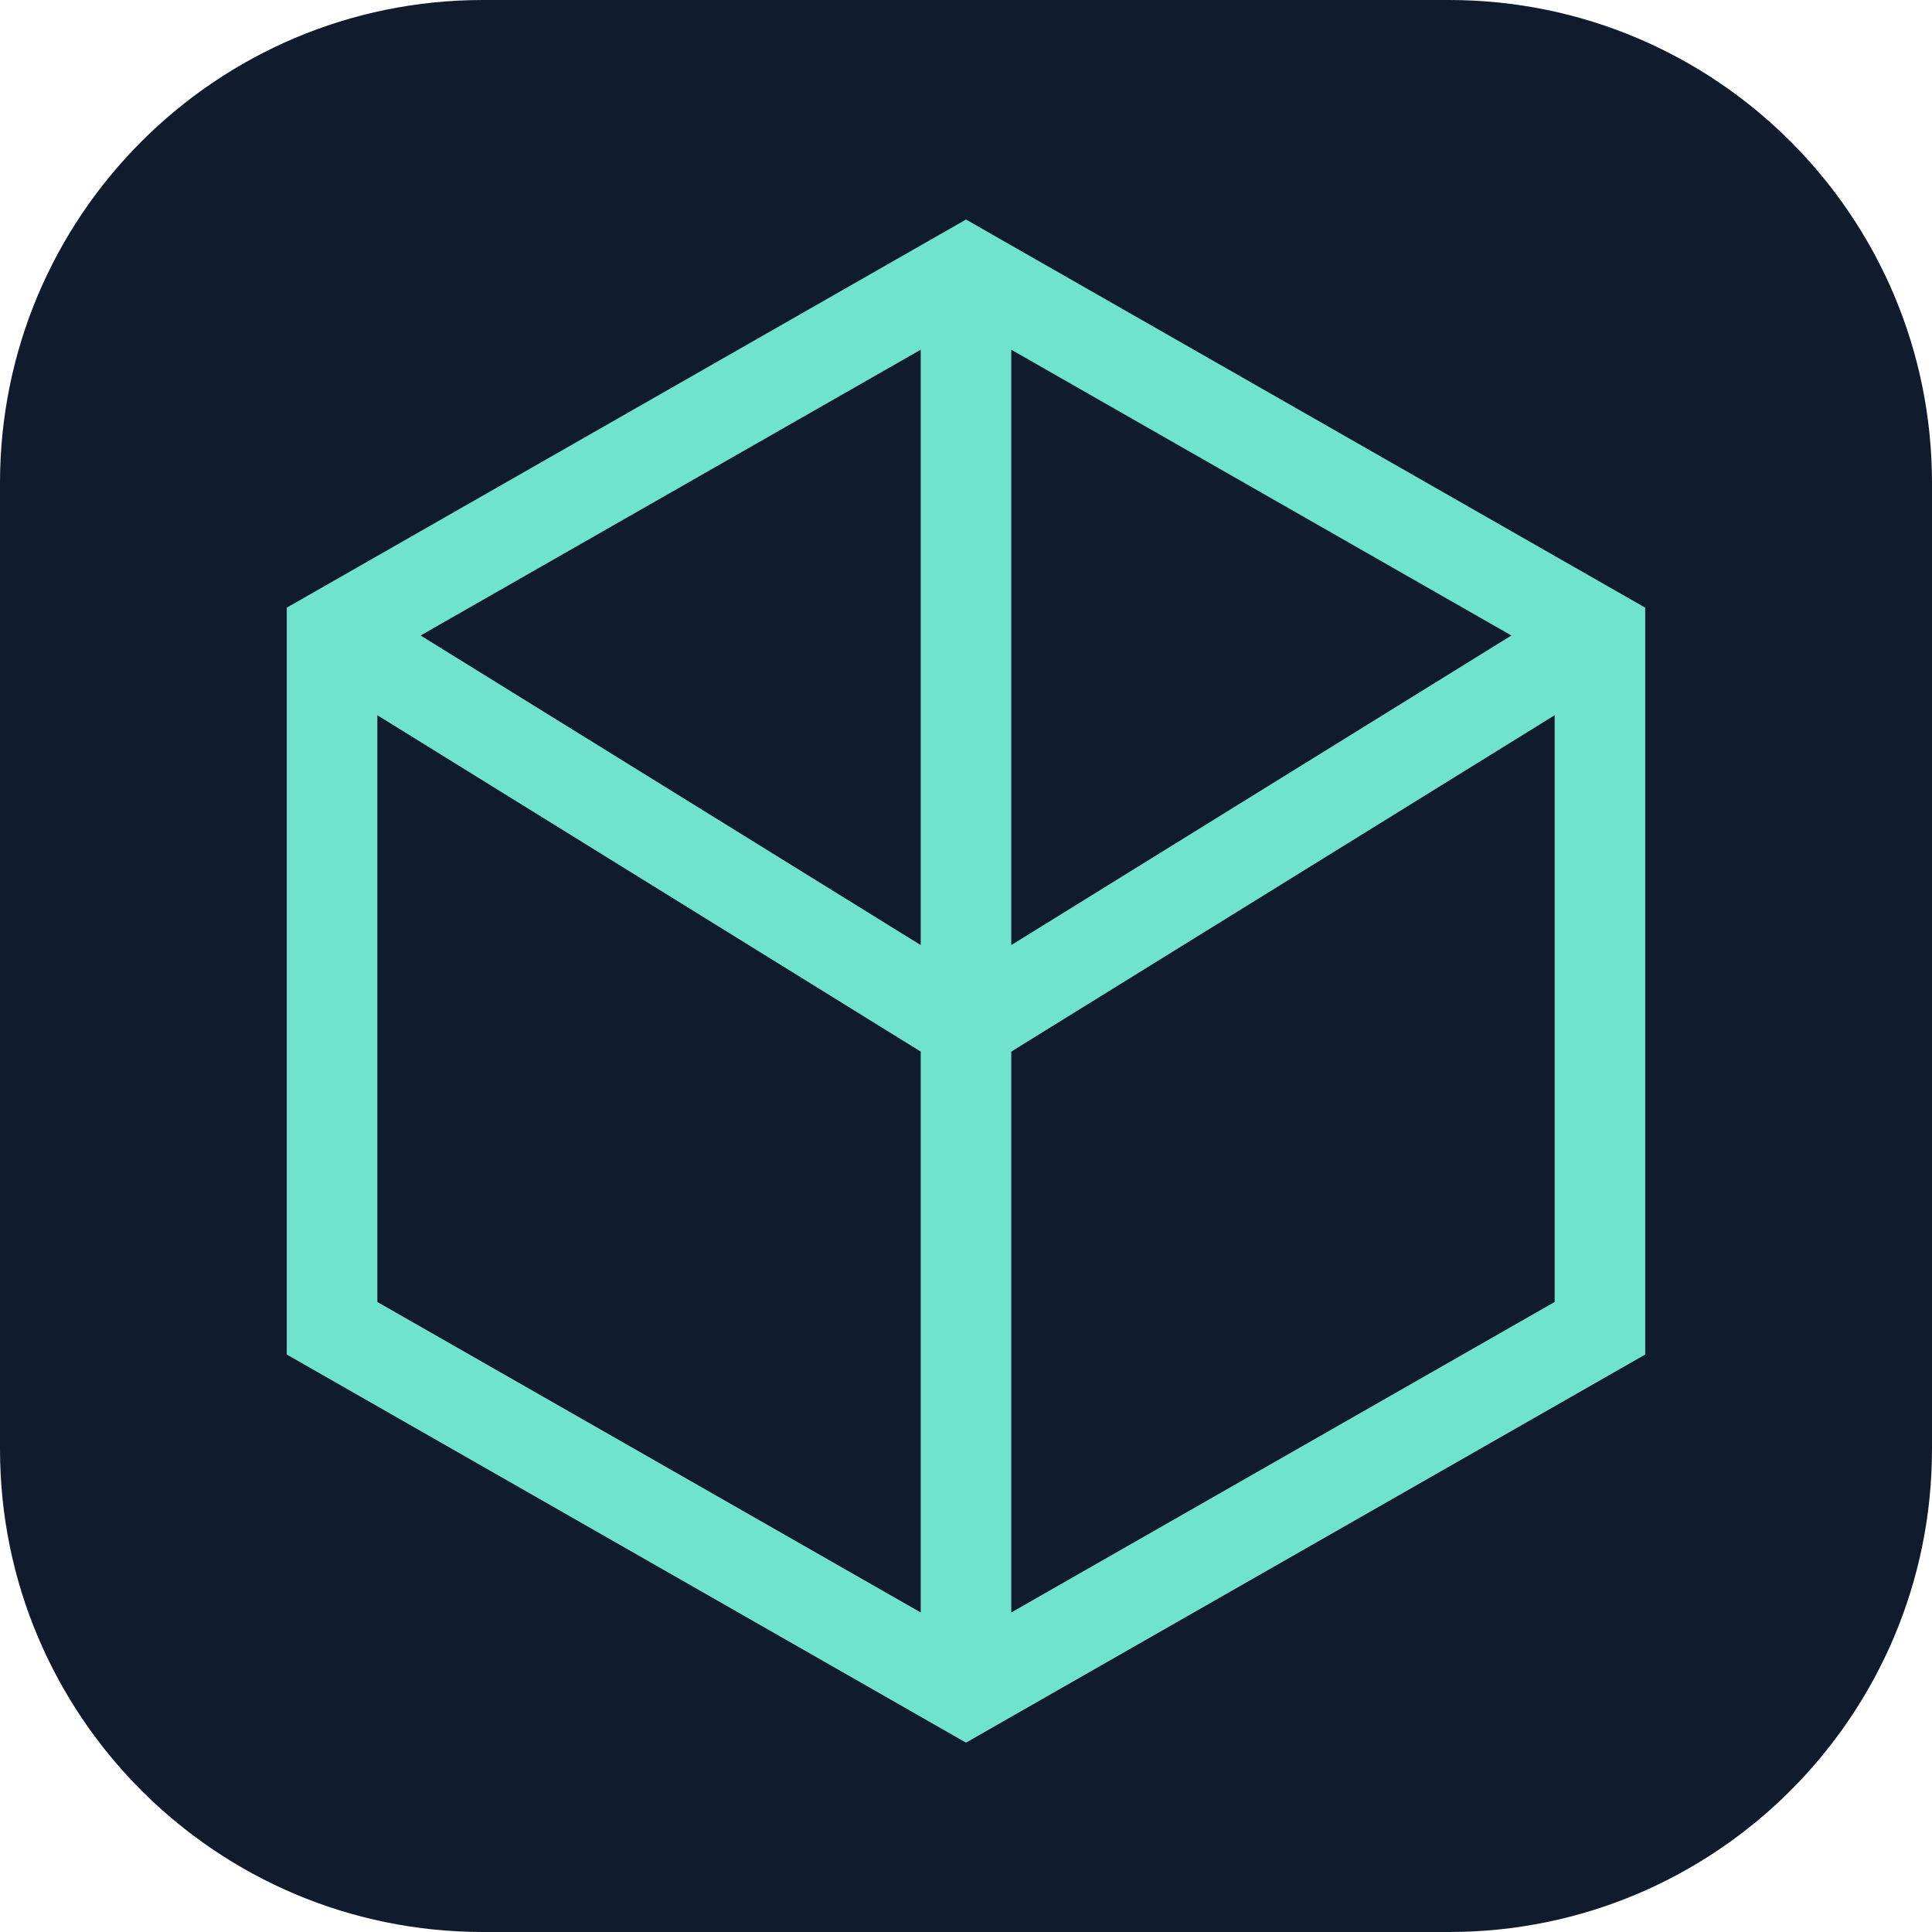
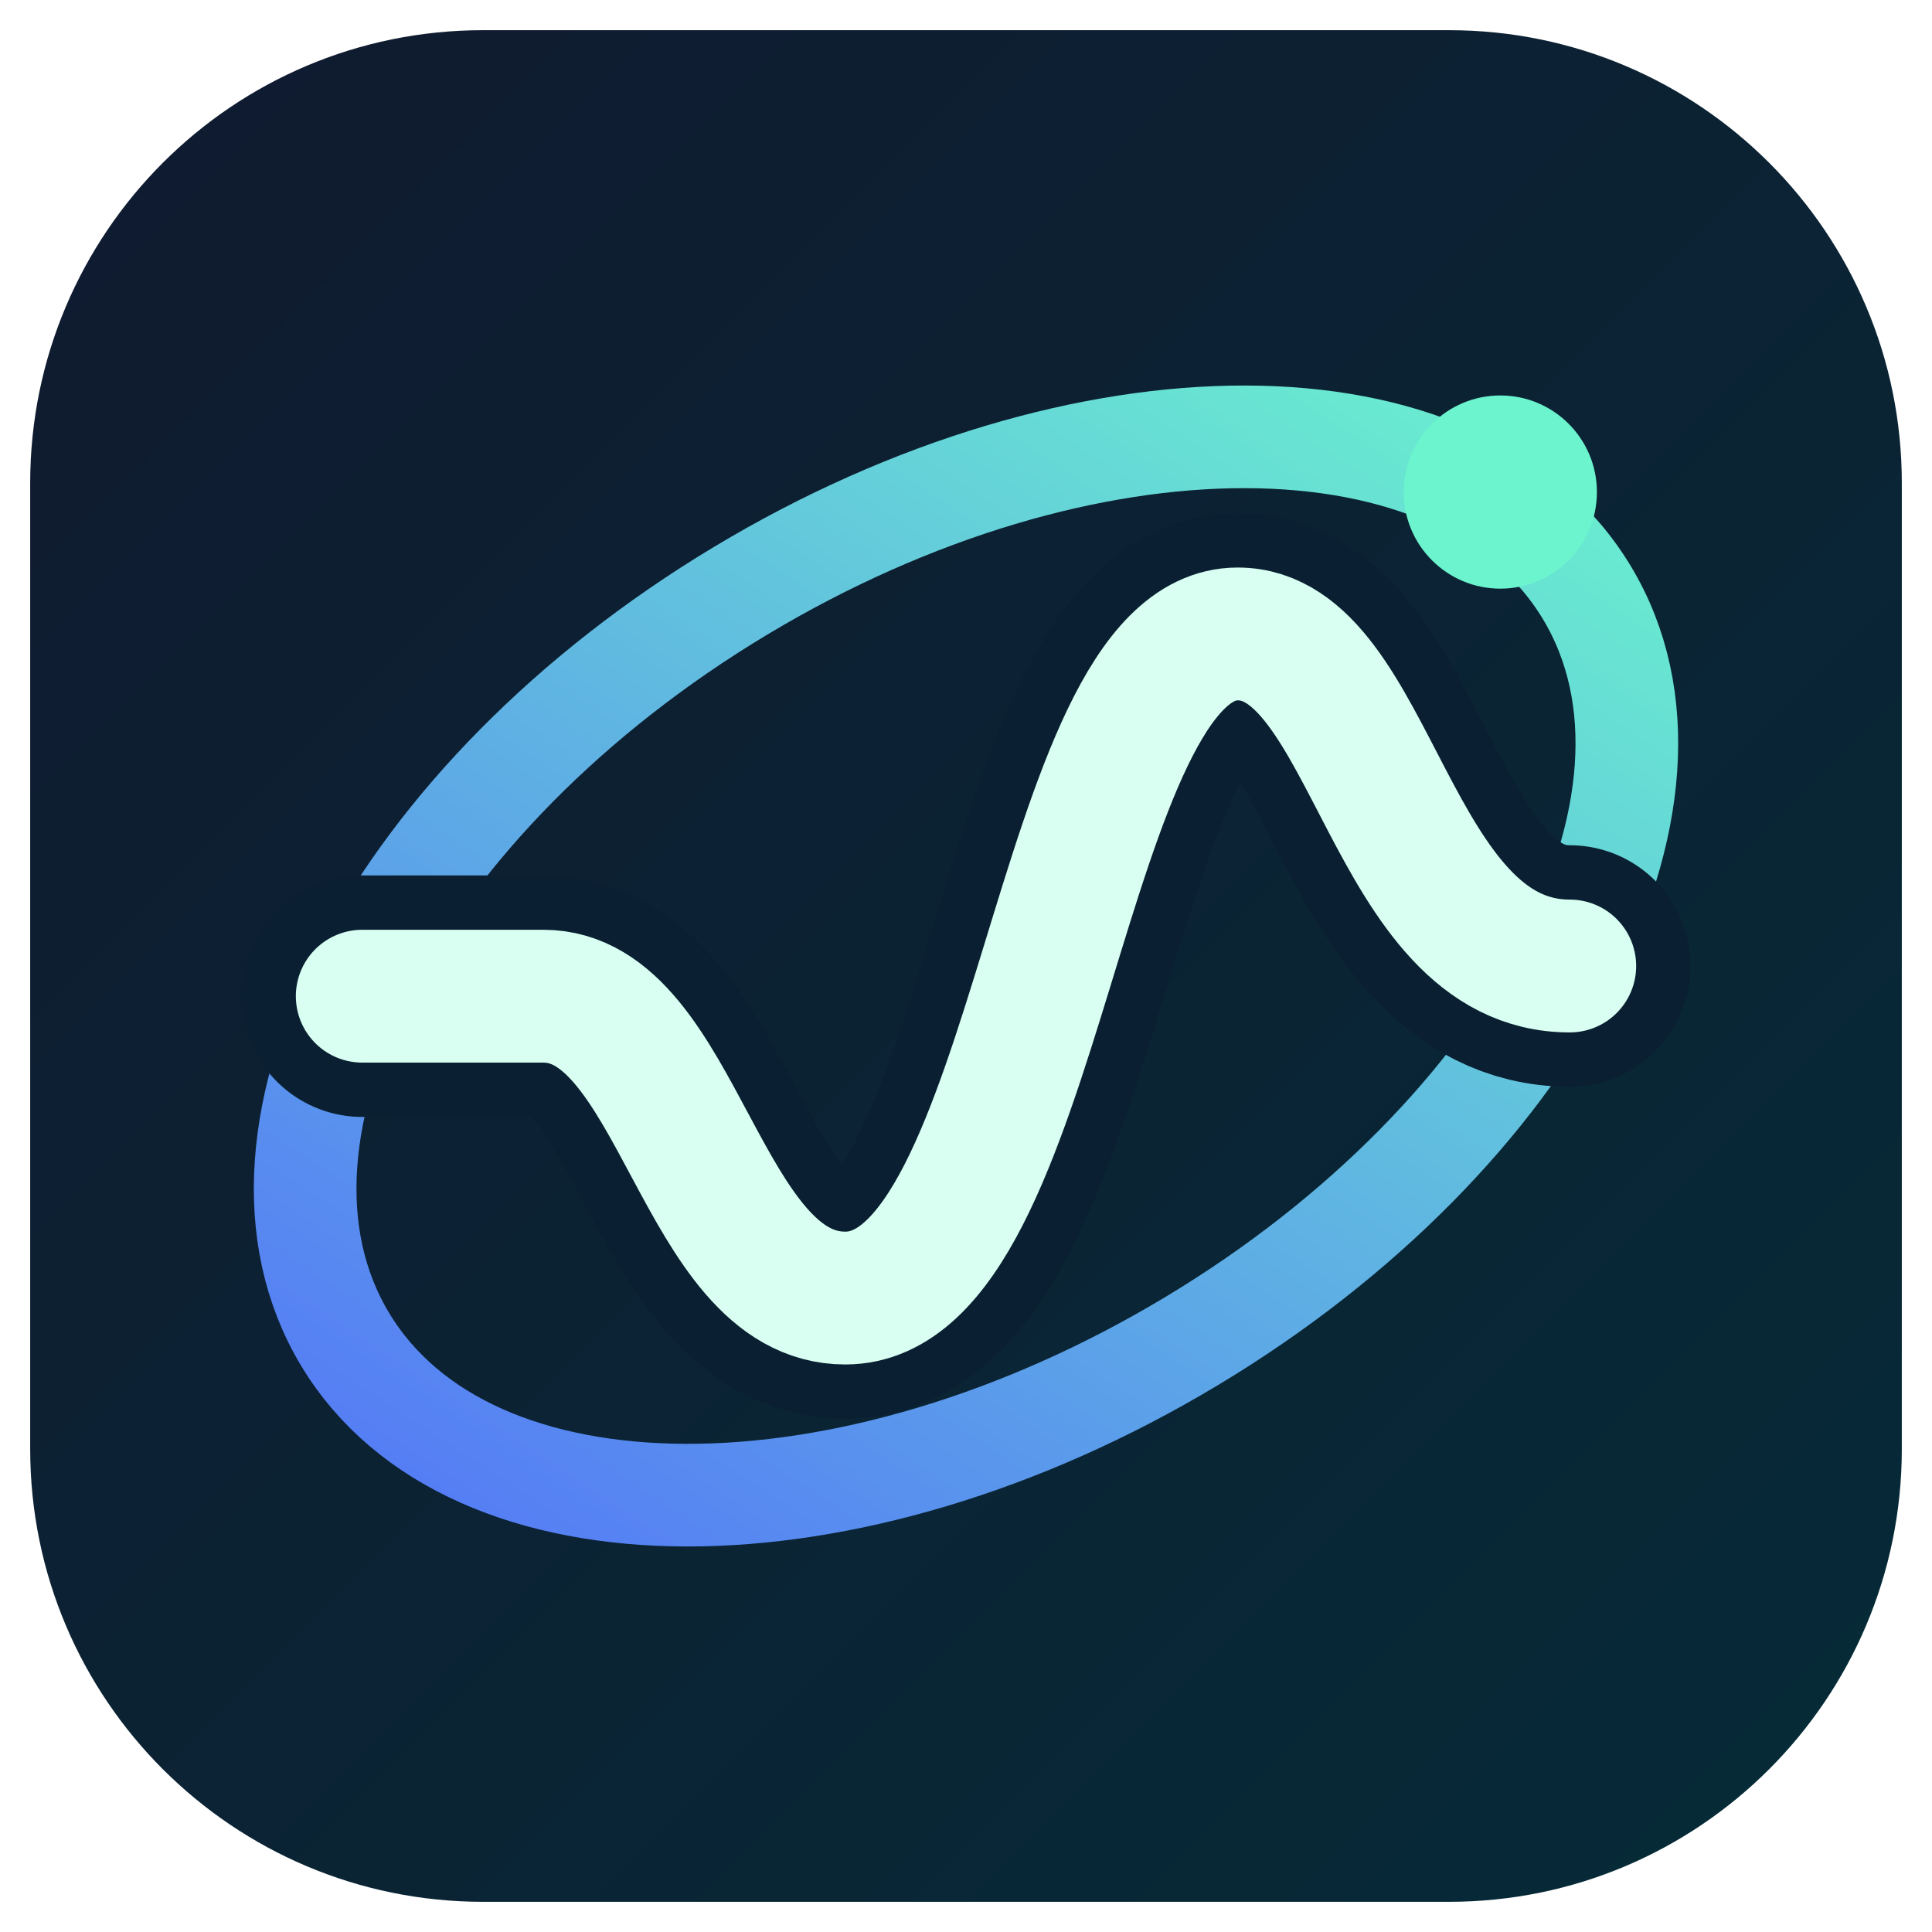
- <svg xmlns="http://www.w3.org/2000/svg" viewBox="0 0 64 64">
-   <rect width="64" height="64" rx="16" fill="#111b2e" />
-   <path d="m32 9 21 12v23L32 56 11 44V21Zm0 0v25m21-13L32 34 11 21m21 13v22" fill="none" stroke="#70e3ce" stroke-width="3" />
+ <svg xmlns="http://www.w3.org/2000/svg" viewBox="0 0 64 64" role="img" aria-label="Vibe Physics AI">
+   <defs>
+     <linearGradient id="tile" x2="1" y2="1" gradientUnits="objectBoundingBox">
+       <stop stop-color="#101a2f" />
+       <stop offset="1" stop-color="#062b38" />
+     </linearGradient>
+     <linearGradient id="orbit" x1="9" y1="42" x2="57" y2="19" gradientUnits="userSpaceOnUse">
+       <stop stop-color="#557cf5" />
+       <stop offset="1" stop-color="#6bf4cd" />
+     </linearGradient>
+   </defs>
+   <rect x="1" y="1" width="62" height="62" rx="15" fill="url(#tile)" />
+   <ellipse cx="32" cy="32" rx="24" ry="14.5" transform="rotate(-31 32 32)" fill="none" stroke="url(#orbit)" stroke-width="3.4" />
+   <path d="M12 33h6c4.5 0 5.2 10 10 10 6.5 0 7-22 13-22 4.5 0 5 11 11 11" fill="none" stroke="#0a2032" stroke-width="8" stroke-linecap="round" stroke-linejoin="round" />
+   <path d="M12 33h6c4.5 0 5.2 10 10 10 6.5 0 7-22 13-22 4.5 0 5 11 11 11" fill="none" stroke="#d8fff1" stroke-width="4.4" stroke-linecap="round" stroke-linejoin="round" />
+   <circle cx="49.7" cy="16.3" r="3.2" fill="#6bf4cd" />
</svg>
